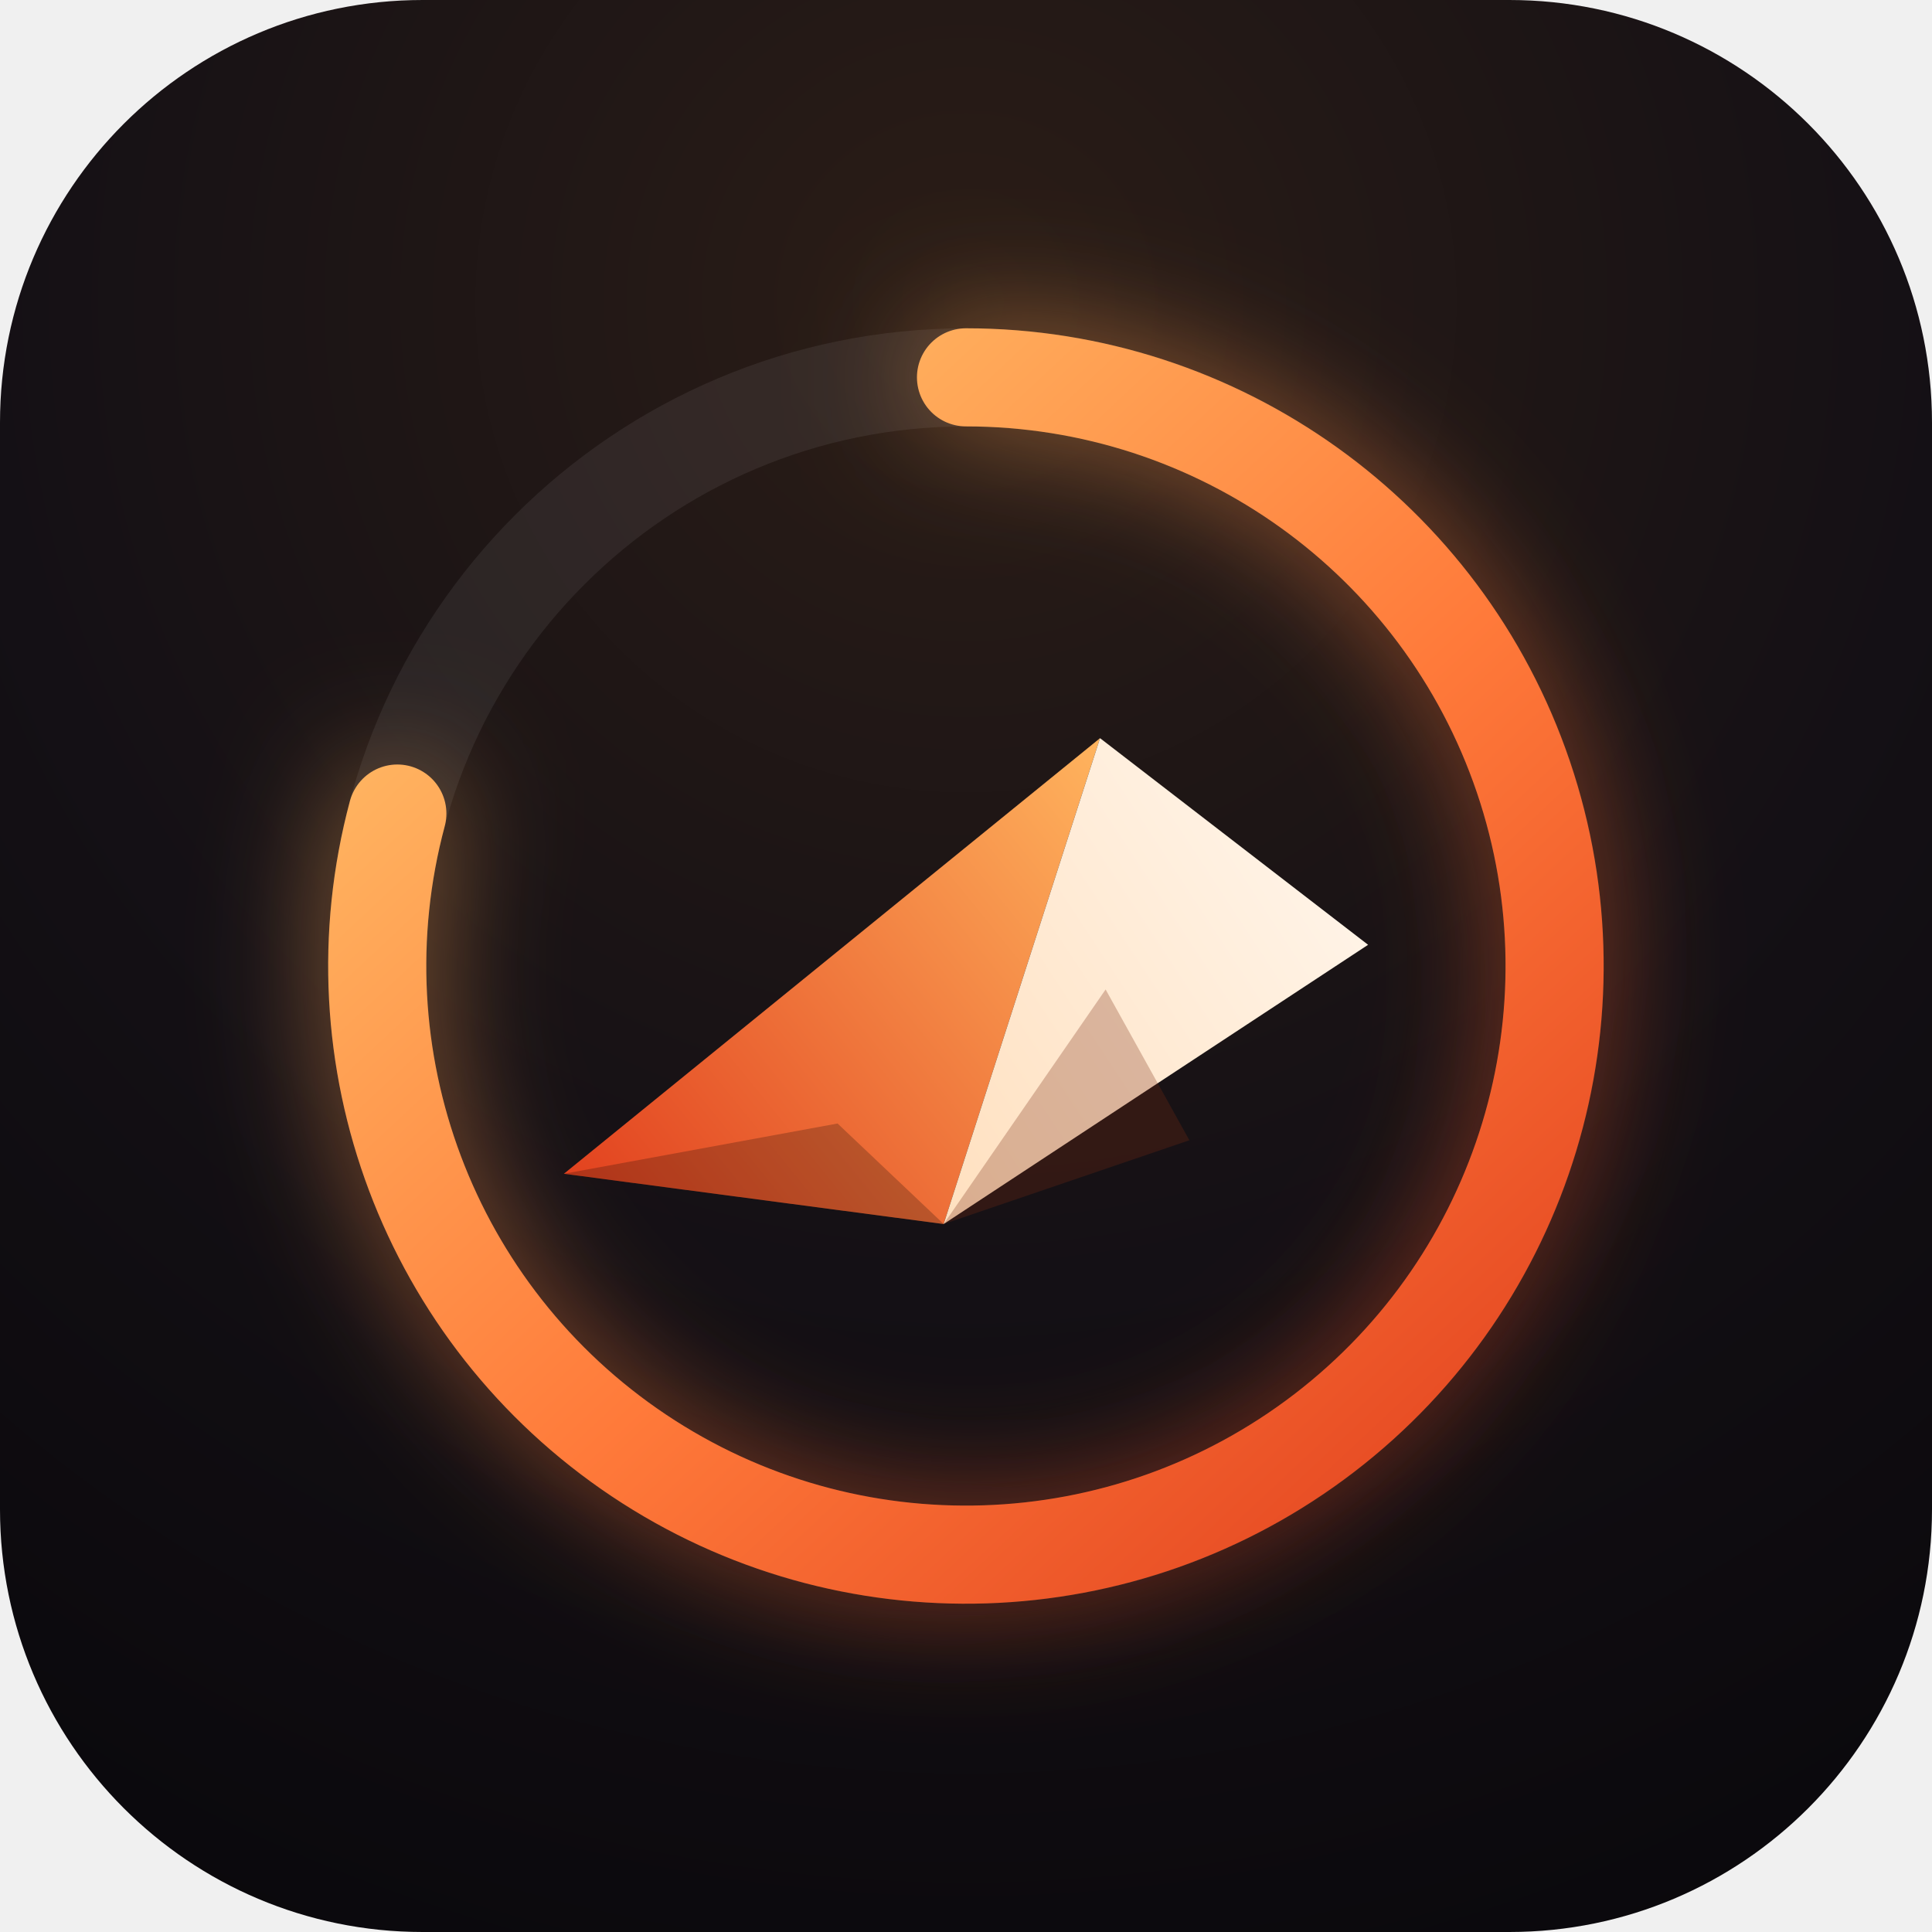
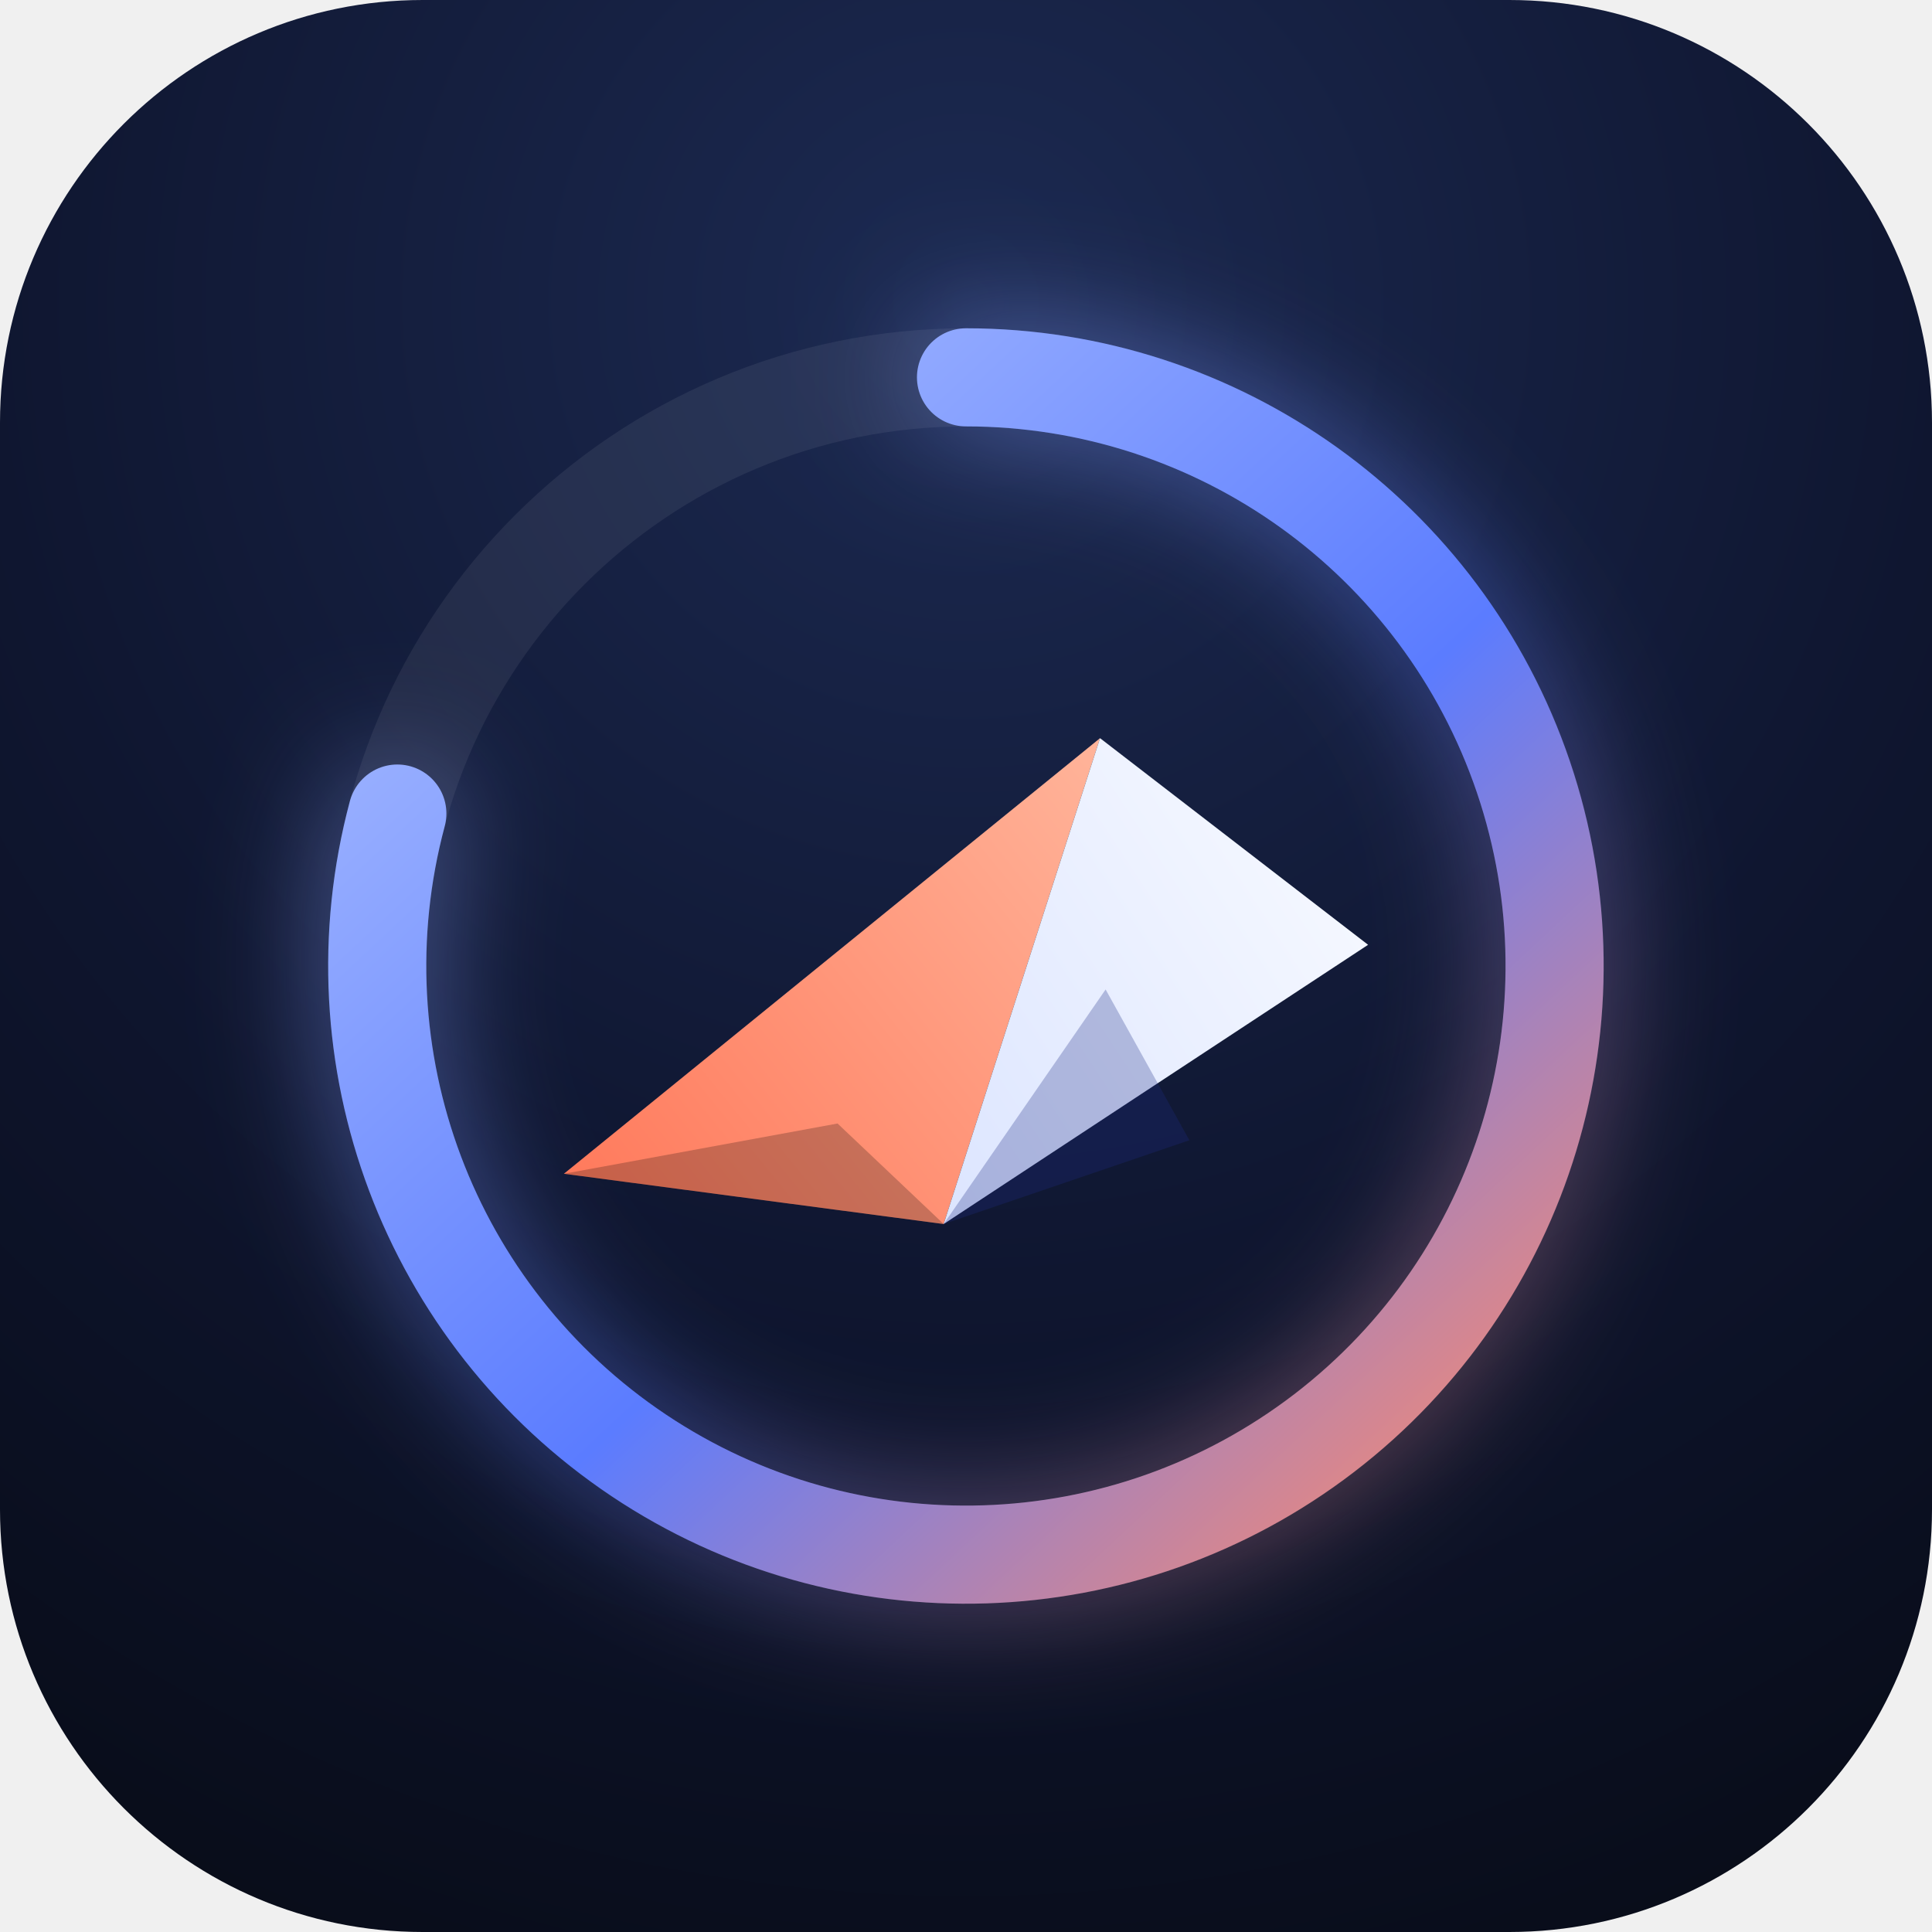
<svg xmlns="http://www.w3.org/2000/svg" viewBox="0 0 512 512" width="512" height="512">
  <defs>
    <radialGradient id="bg" cx="256" cy="80" r="520" gradientUnits="userSpaceOnUse">
-       <stop offset="0" stop-color="#2b1d16" />
-       <stop offset=".5" stop-color="#141015" />
-       <stop offset="1" stop-color="#08070a" />
+       <stop offset="0" stop-color="#1c2a52" />
+       <stop offset=".5" stop-color="#0f1630" />
+       <stop offset="1" stop-color="#070a14" />
    </radialGradient>
    <linearGradient id="anel" x1="120" y1="110" x2="400" y2="410" gradientUnits="userSpaceOnUse">
-       <stop offset="0" stop-color="#FFC46B" />
-       <stop offset=".55" stop-color="#FF7A3A" />
-       <stop offset="1" stop-color="#E2421F" />
+       <stop offset="0" stop-color="#A9BDFF" />
+       <stop offset=".55" stop-color="#5B7CFF" />
+       <stop offset="1" stop-color="#FF8A6B" />
    </linearGradient>
    <filter id="glow" x="-40%" y="-40%" width="180%" height="180%">
      <feGaussianBlur stdDeviation="16" />
    </filter>
    <linearGradient id="lE" x1="112" y1="318" x2="304" y2="162" gradientUnits="userSpaceOnUse">
-       <stop offset="0" stop-color="#E2421F" />
-       <stop offset="1" stop-color="#FFB45E" />
+       <stop offset="0" stop-color="#FF7A5C" />
+       <stop offset="1" stop-color="#FFB49A" />
    </linearGradient>
    <linearGradient id="lD" x1="248" y1="336" x2="400" y2="236" gradientUnits="userSpaceOnUse">
-       <stop offset="0" stop-color="#FFE0BF" />
-       <stop offset="1" stop-color="#FFF3E6" />
+       <stop offset="0" stop-color="#DCE5FF" />
+       <stop offset="1" stop-color="#F4F7FF" />
    </linearGradient>
  </defs>
  <rect width="512" height="512" rx="112" fill="url(#bg)" />
  <circle cx="256" cy="256" r="156" fill="none" stroke="#fff" stroke-opacity=".07" stroke-width="26" />
  <path d="M256.0 100.0 A156 156 0 1 1 105.3 215.6" fill="none" stroke="url(#anel)" stroke-width="26" stroke-linecap="round" filter="url(#glow)" opacity=".5" />
  <path d="M256.0 100.0 A156 156 0 1 1 105.3 215.6" fill="none" stroke="url(#anel)" stroke-width="26" stroke-linecap="round" />
  <g transform="translate(256 260) scale(.74) translate(-256 -249)">
    <path d="M112 318 L304 162 L248 336 Z" fill="url(#lE)" />
    <path d="M248 336 L304 162 L400 236 Z" fill="url(#lD)" />
-     <path d="M248 336 L336 306 L306 252 Z" fill="#7a2a12" opacity=".28" />
+     <path d="M248 336 L336 306 L306 252 Z" fill="#1C2A85" opacity=".28" />
    <path d="M112 318 L248 336 L210 300 Z" fill="#000" opacity=".22" />
  </g>
</svg>
